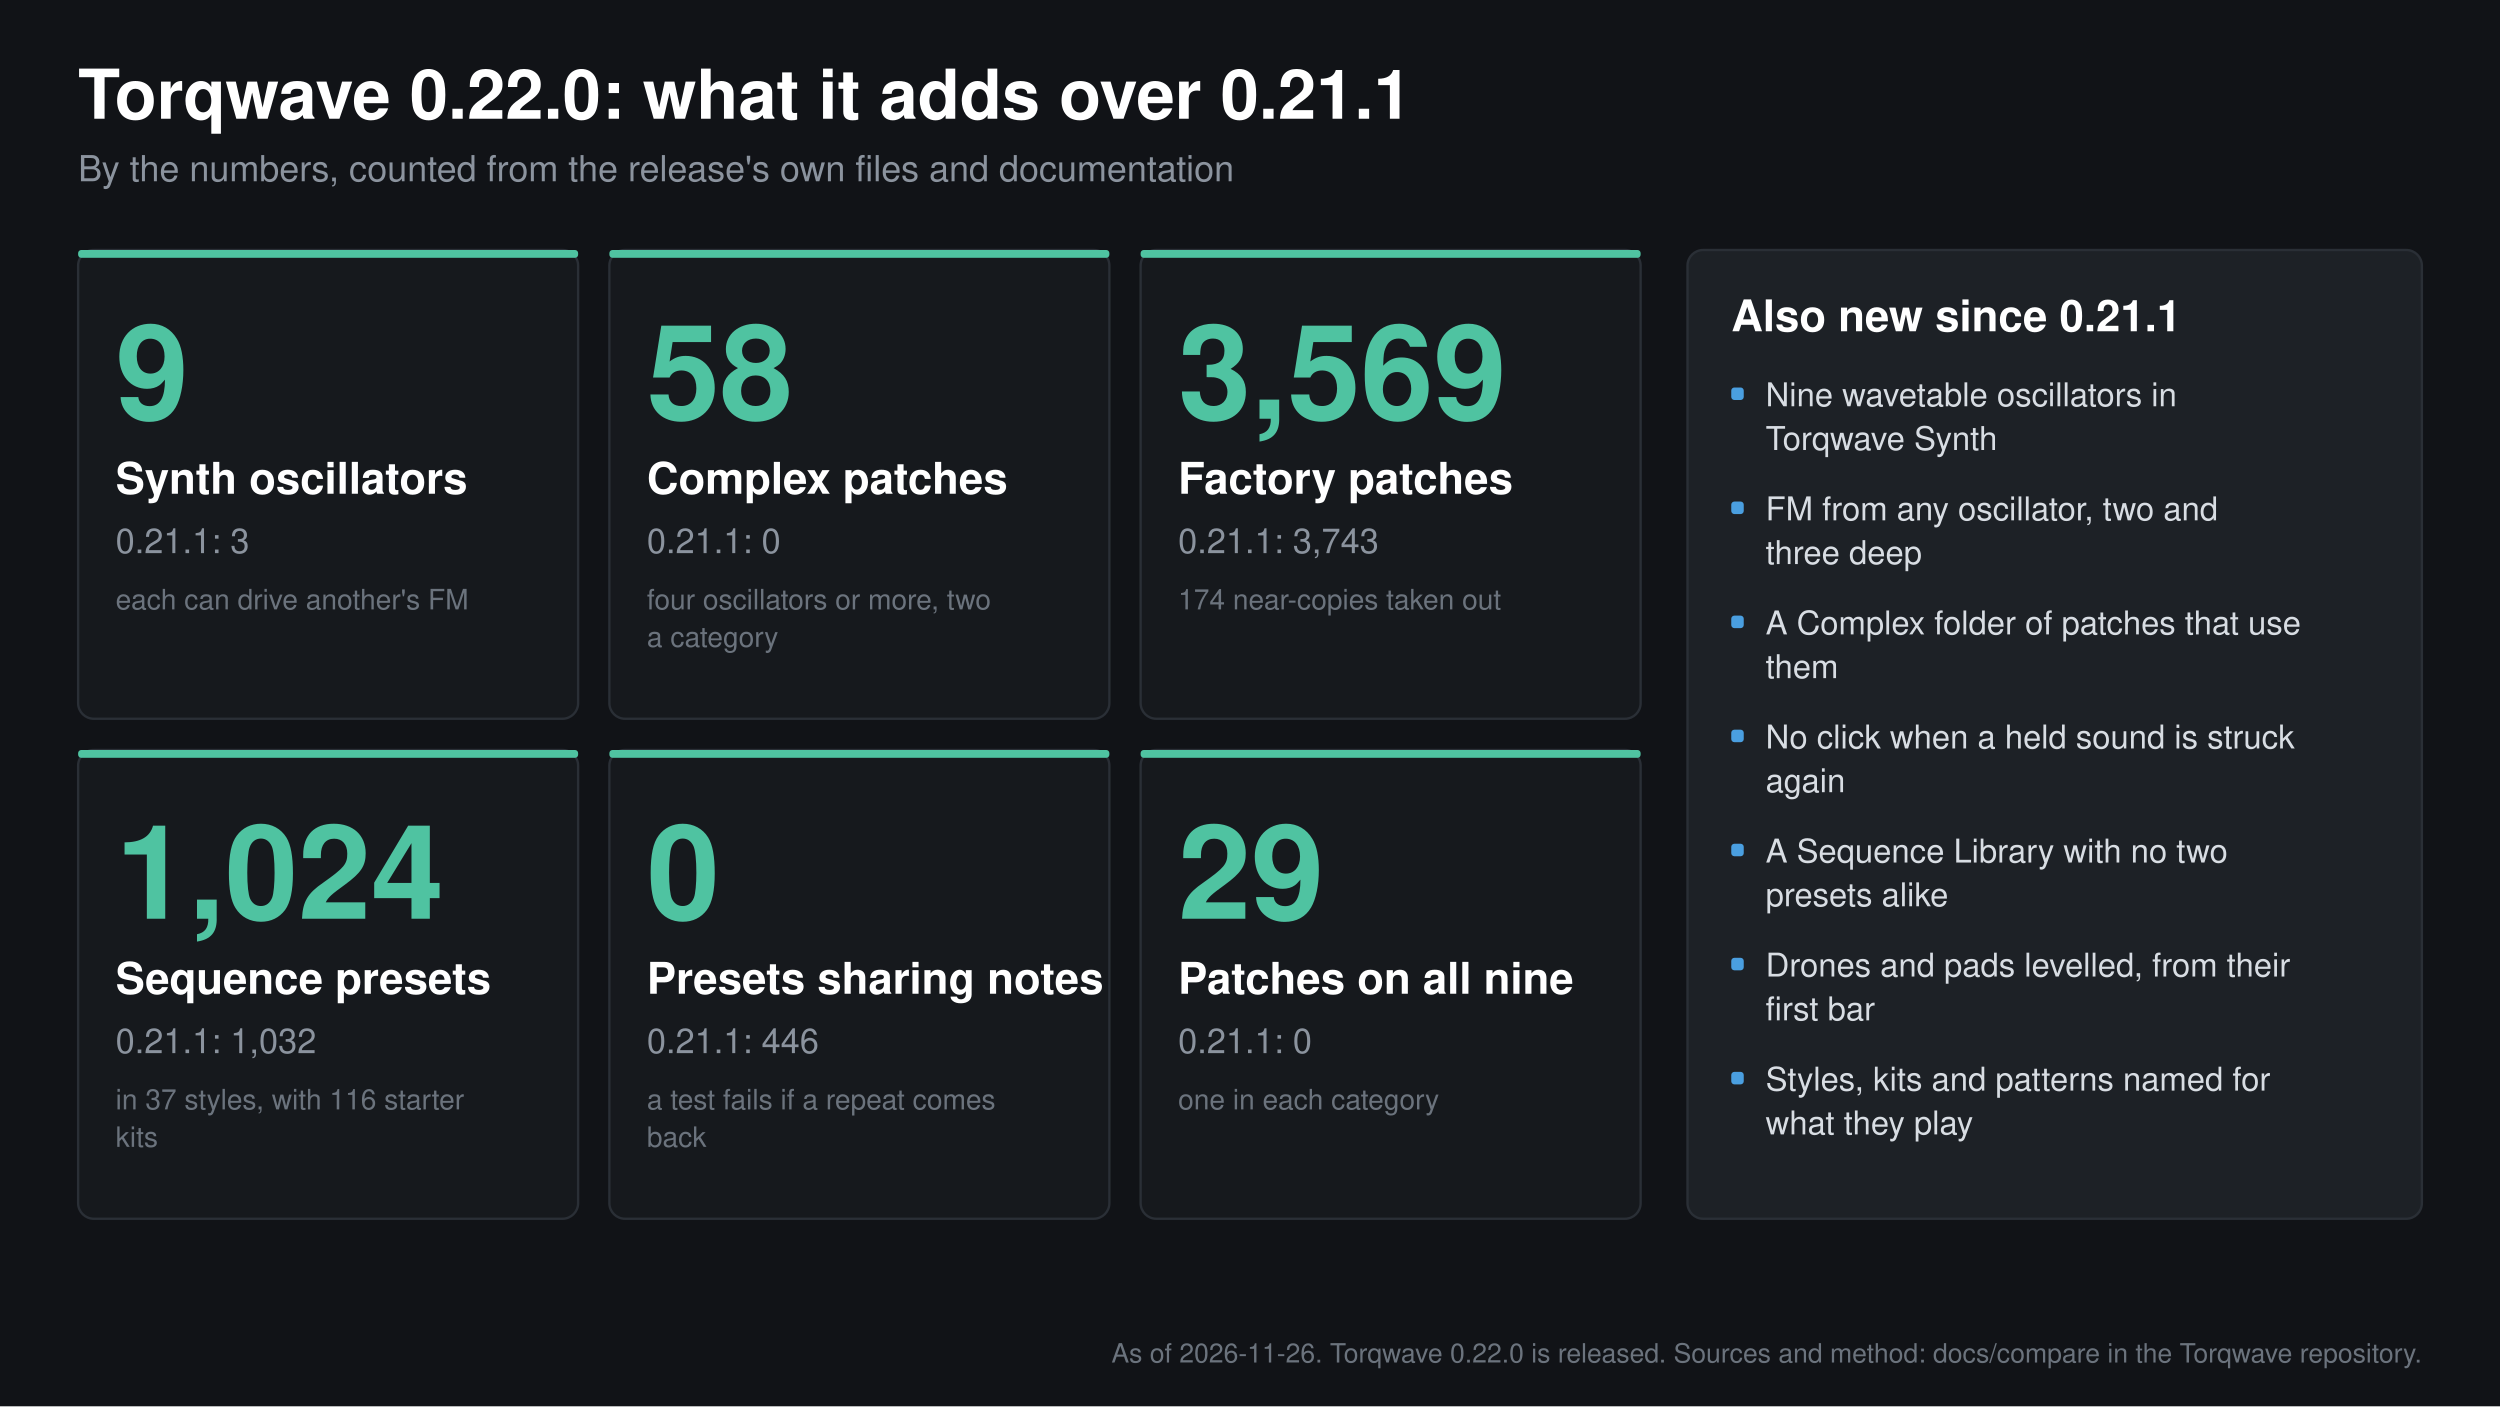
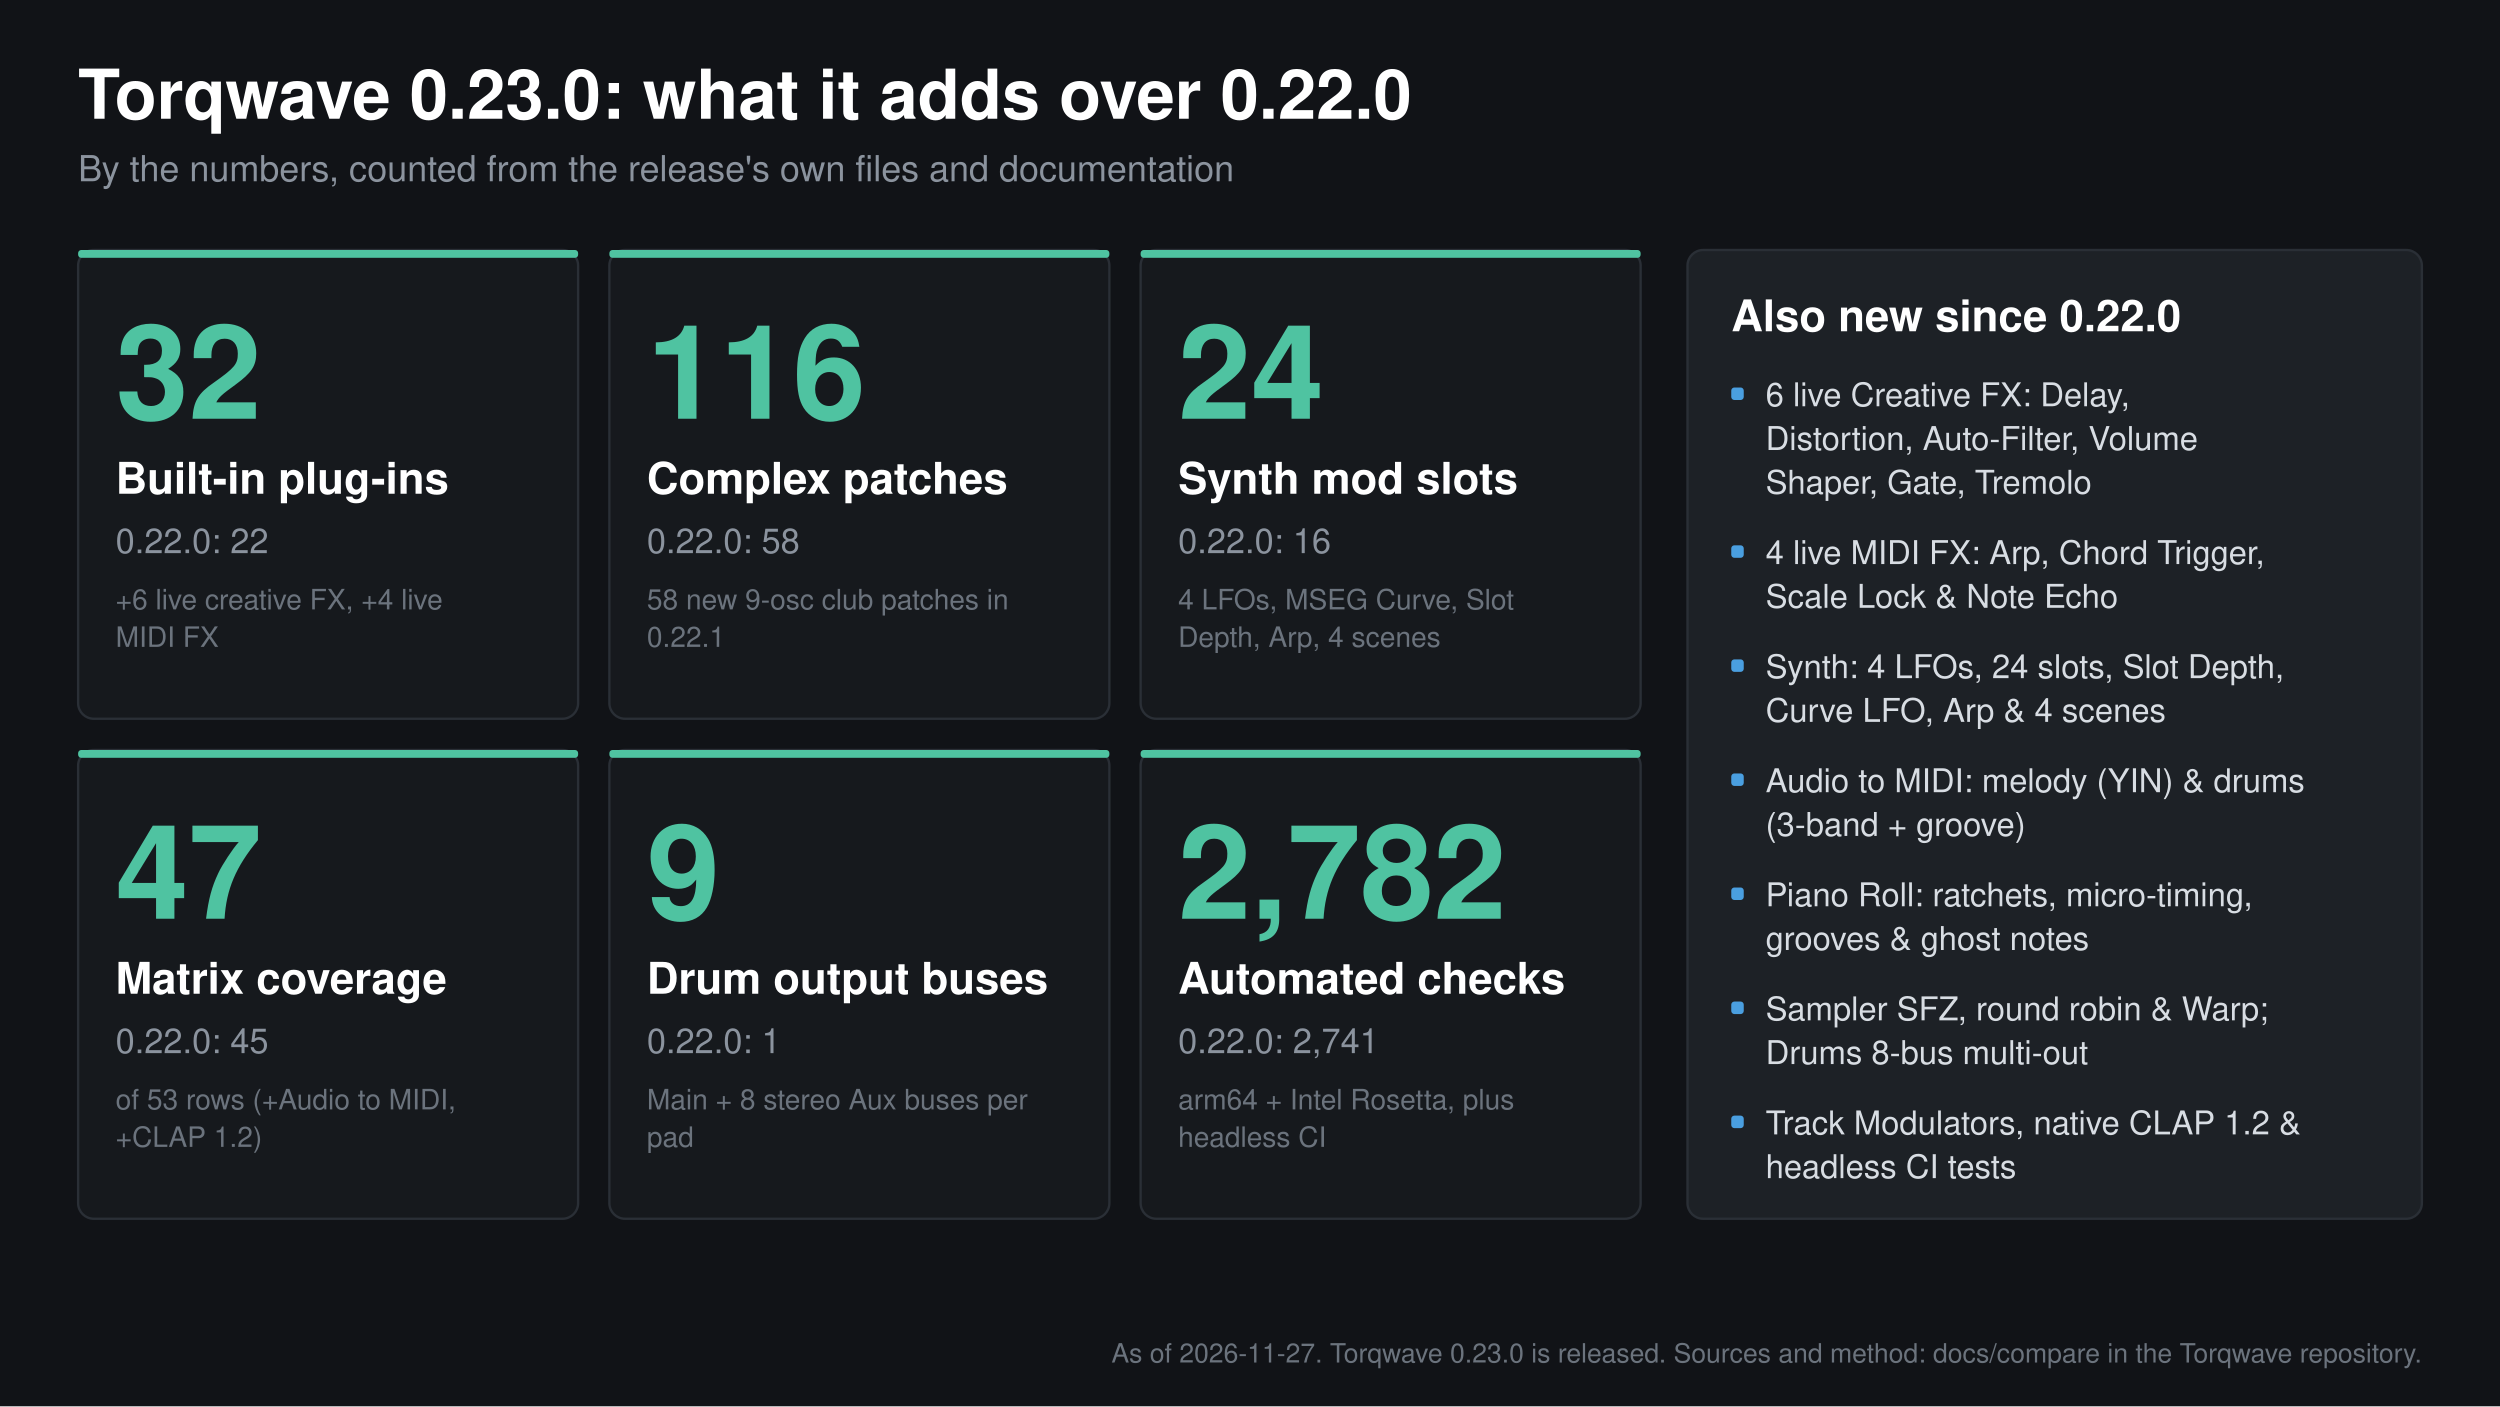
<svg xmlns="http://www.w3.org/2000/svg" width="1600" height="900" viewBox="0 0 1600 900" font-family="Helvetica Neue, Helvetica, Arial, sans-serif">
  <rect width="1600" height="900" fill="#111317" />
-   <text x="50.0" y="76.0" font-size="44" fill="#ffffff" text-anchor="start" font-weight="bold">Torqwave 0.22.0: what it adds over 0.21.1</text>
+   <text x="50.0" y="76.0" font-size="44" fill="#ffffff" text-anchor="start" font-weight="bold">Torqwave 0.23.0: what it adds over 0.22.0</text>
  <text x="50.0" y="116.0" font-size="23" fill="#8b939e" text-anchor="start" font-weight="normal">By the numbers, counted from the release's own files and documentation</text>
-   <text x="1550.0" y="872.0" font-size="17" fill="#6b737d" text-anchor="end" font-weight="normal">As of 2026-11-26. Torqwave 0.22.0 is released. Sources and method: docs/compare in the Torqwave repository.</text>
+   <text x="1550.0" y="872.0" font-size="17" fill="#6b737d" text-anchor="end" font-weight="normal">As of 2026-11-27. Torqwave 0.23.0 is released. Sources and method: docs/compare in the Torqwave repository.</text>
  <rect x="50.0" y="160.0" width="320.0" height="300.0" rx="10" fill="#16191d" stroke="#2a2f36" stroke-width="1.5" />
  <rect x="50.0" y="160.0" width="320.0" height="5.0" rx="2" fill="#4fc3a1" />
-   <text x="74.0" y="268.0" font-size="84" fill="#4fc3a1" text-anchor="start" font-weight="bold">9</text>
-   <text x="74.0" y="316.0" font-size="28" fill="#ffffff" text-anchor="start" font-weight="bold">Synth oscillators</text>
-   <text x="74.0" y="354.0" font-size="22" fill="#8b939e" text-anchor="start" font-weight="normal">0.21.1: 3</text>
-   <text x="74.0" y="390.0" font-size="18" fill="#6b737d" text-anchor="start" font-weight="normal">each can drive another's FM</text>
+   <text x="74.0" y="268.0" font-size="84" fill="#4fc3a1" text-anchor="start" font-weight="bold">32</text>
+   <text x="74.0" y="316.0" font-size="28" fill="#ffffff" text-anchor="start" font-weight="bold">Built-in plug-ins</text>
+   <text x="74.0" y="354.0" font-size="22" fill="#8b939e" text-anchor="start" font-weight="normal">0.22.0: 22</text>
+   <text x="74.0" y="390.0" font-size="18" fill="#6b737d" text-anchor="start" font-weight="normal">+6 live creative FX, +4 live</text>
+   <text x="74.0" y="414.0" font-size="18" fill="#6b737d" text-anchor="start" font-weight="normal">MIDI FX</text>
  <rect x="390.0" y="160.0" width="320.0" height="300.0" rx="10" fill="#16191d" stroke="#2a2f36" stroke-width="1.5" />
  <rect x="390.0" y="160.0" width="320.0" height="5.0" rx="2" fill="#4fc3a1" />
-   <text x="414.0" y="268.0" font-size="84" fill="#4fc3a1" text-anchor="start" font-weight="bold">58</text>
+   <text x="414.0" y="268.0" font-size="84" fill="#4fc3a1" text-anchor="start" font-weight="bold">116</text>
  <text x="414.0" y="316.0" font-size="28" fill="#ffffff" text-anchor="start" font-weight="bold">Complex patches</text>
-   <text x="414.0" y="354.0" font-size="22" fill="#8b939e" text-anchor="start" font-weight="normal">0.21.1: 0</text>
-   <text x="414.0" y="390.0" font-size="18" fill="#6b737d" text-anchor="start" font-weight="normal">four oscillators or more, two</text>
-   <text x="414.0" y="414.0" font-size="18" fill="#6b737d" text-anchor="start" font-weight="normal">a category</text>
+   <text x="414.0" y="354.0" font-size="22" fill="#8b939e" text-anchor="start" font-weight="normal">0.22.0: 58</text>
+   <text x="414.0" y="390.0" font-size="18" fill="#6b737d" text-anchor="start" font-weight="normal">58 new 9-osc club patches in</text>
+   <text x="414.0" y="414.0" font-size="18" fill="#6b737d" text-anchor="start" font-weight="normal">0.22.1</text>
  <rect x="730.0" y="160.0" width="320.0" height="300.0" rx="10" fill="#16191d" stroke="#2a2f36" stroke-width="1.5" />
  <rect x="730.0" y="160.0" width="320.0" height="5.0" rx="2" fill="#4fc3a1" />
-   <text x="754.0" y="268.0" font-size="84" fill="#4fc3a1" text-anchor="start" font-weight="bold">3,569</text>
-   <text x="754.0" y="316.0" font-size="28" fill="#ffffff" text-anchor="start" font-weight="bold">Factory patches</text>
-   <text x="754.0" y="354.0" font-size="22" fill="#8b939e" text-anchor="start" font-weight="normal">0.21.1: 3,743</text>
-   <text x="754.0" y="390.0" font-size="18" fill="#6b737d" text-anchor="start" font-weight="normal">174 near-copies taken out</text>
+   <text x="754.0" y="268.0" font-size="84" fill="#4fc3a1" text-anchor="start" font-weight="bold">24</text>
+   <text x="754.0" y="316.0" font-size="28" fill="#ffffff" text-anchor="start" font-weight="bold">Synth mod slots</text>
+   <text x="754.0" y="354.0" font-size="22" fill="#8b939e" text-anchor="start" font-weight="normal">0.22.0: 16</text>
+   <text x="754.0" y="390.0" font-size="18" fill="#6b737d" text-anchor="start" font-weight="normal">4 LFOs, MSEG Curve, Slot</text>
+   <text x="754.0" y="414.0" font-size="18" fill="#6b737d" text-anchor="start" font-weight="normal">Depth, Arp, 4 scenes</text>
  <rect x="50.0" y="480.0" width="320.0" height="300.0" rx="10" fill="#16191d" stroke="#2a2f36" stroke-width="1.5" />
  <rect x="50.0" y="480.0" width="320.0" height="5.0" rx="2" fill="#4fc3a1" />
-   <text x="74.0" y="588.0" font-size="84" fill="#4fc3a1" text-anchor="start" font-weight="bold">1,024</text>
-   <text x="74.0" y="636.0" font-size="28" fill="#ffffff" text-anchor="start" font-weight="bold">Sequence presets</text>
-   <text x="74.0" y="674.0" font-size="22" fill="#8b939e" text-anchor="start" font-weight="normal">0.21.1: 1,032</text>
-   <text x="74.0" y="710.0" font-size="18" fill="#6b737d" text-anchor="start" font-weight="normal">in 37 styles, with 116 starter</text>
-   <text x="74.0" y="734.0" font-size="18" fill="#6b737d" text-anchor="start" font-weight="normal">kits</text>
+   <text x="74.0" y="588.0" font-size="84" fill="#4fc3a1" text-anchor="start" font-weight="bold">47</text>
+   <text x="74.0" y="636.0" font-size="28" fill="#ffffff" text-anchor="start" font-weight="bold">Matrix coverage</text>
+   <text x="74.0" y="674.0" font-size="22" fill="#8b939e" text-anchor="start" font-weight="normal">0.22.0: 45</text>
+   <text x="74.0" y="710.0" font-size="18" fill="#6b737d" text-anchor="start" font-weight="normal">of 53 rows (+Audio to MIDI,</text>
+   <text x="74.0" y="734.0" font-size="18" fill="#6b737d" text-anchor="start" font-weight="normal">+CLAP 1.2)</text>
  <rect x="390.0" y="480.0" width="320.0" height="300.0" rx="10" fill="#16191d" stroke="#2a2f36" stroke-width="1.5" />
  <rect x="390.0" y="480.0" width="320.0" height="5.0" rx="2" fill="#4fc3a1" />
-   <text x="414.0" y="588.0" font-size="84" fill="#4fc3a1" text-anchor="start" font-weight="bold">0</text>
-   <text x="414.0" y="636.0" font-size="28" fill="#ffffff" text-anchor="start" font-weight="bold">Presets sharing notes</text>
-   <text x="414.0" y="674.0" font-size="22" fill="#8b939e" text-anchor="start" font-weight="normal">0.21.1: 446</text>
-   <text x="414.0" y="710.0" font-size="18" fill="#6b737d" text-anchor="start" font-weight="normal">a test fails if a repeat comes</text>
-   <text x="414.0" y="734.0" font-size="18" fill="#6b737d" text-anchor="start" font-weight="normal">back</text>
+   <text x="414.0" y="588.0" font-size="84" fill="#4fc3a1" text-anchor="start" font-weight="bold">9</text>
+   <text x="414.0" y="636.0" font-size="28" fill="#ffffff" text-anchor="start" font-weight="bold">Drum output buses</text>
+   <text x="414.0" y="674.0" font-size="22" fill="#8b939e" text-anchor="start" font-weight="normal">0.22.0: 1</text>
+   <text x="414.0" y="710.0" font-size="18" fill="#6b737d" text-anchor="start" font-weight="normal">Main + 8 stereo Aux buses per</text>
+   <text x="414.0" y="734.0" font-size="18" fill="#6b737d" text-anchor="start" font-weight="normal">pad</text>
  <rect x="730.0" y="480.0" width="320.0" height="300.0" rx="10" fill="#16191d" stroke="#2a2f36" stroke-width="1.5" />
  <rect x="730.0" y="480.0" width="320.0" height="5.0" rx="2" fill="#4fc3a1" />
-   <text x="754.0" y="588.0" font-size="84" fill="#4fc3a1" text-anchor="start" font-weight="bold">29</text>
-   <text x="754.0" y="636.0" font-size="28" fill="#ffffff" text-anchor="start" font-weight="bold">Patches on all nine</text>
-   <text x="754.0" y="674.0" font-size="22" fill="#8b939e" text-anchor="start" font-weight="normal">0.21.1: 0</text>
-   <text x="754.0" y="710.0" font-size="18" fill="#6b737d" text-anchor="start" font-weight="normal">one in each category</text>
+   <text x="754.0" y="588.0" font-size="84" fill="#4fc3a1" text-anchor="start" font-weight="bold">2,782</text>
+   <text x="754.0" y="636.0" font-size="28" fill="#ffffff" text-anchor="start" font-weight="bold">Automated checks</text>
+   <text x="754.0" y="674.0" font-size="22" fill="#8b939e" text-anchor="start" font-weight="normal">0.22.0: 2,741</text>
+   <text x="754.0" y="710.0" font-size="18" fill="#6b737d" text-anchor="start" font-weight="normal">arm64 + Intel Rosetta, plus</text>
+   <text x="754.0" y="734.0" font-size="18" fill="#6b737d" text-anchor="start" font-weight="normal">headless CI</text>
  <rect x="1080.0" y="160.0" width="470.0" height="620.0" rx="10" fill="#1d2126" stroke="#2a2f36" stroke-width="1.5" />
-   <text x="1108.0" y="212.0" font-size="28" fill="#ffffff" text-anchor="start" font-weight="bold">Also new since 0.21.1</text>
+   <text x="1108.0" y="212.0" font-size="28" fill="#ffffff" text-anchor="start" font-weight="bold">Also new since 0.22.0</text>
  <rect x="1108.0" y="248.0" width="8.0" height="8.0" rx="2" fill="#4a9fe0" />
-   <text x="1130.0" y="260.0" font-size="21" fill="#d8dde3" text-anchor="start" font-weight="normal">Nine wavetable oscillators in</text>
-   <text x="1130.0" y="288.0" font-size="21" fill="#d8dde3" text-anchor="start" font-weight="normal">Torqwave Synth</text>
-   <rect x="1108.0" y="321.0" width="8.0" height="8.0" rx="2" fill="#4a9fe0" />
-   <text x="1130.0" y="333.0" font-size="21" fill="#d8dde3" text-anchor="start" font-weight="normal">FM from any oscillator, two and</text>
-   <text x="1130.0" y="361.0" font-size="21" fill="#d8dde3" text-anchor="start" font-weight="normal">three deep</text>
-   <rect x="1108.0" y="394.0" width="8.0" height="8.0" rx="2" fill="#4a9fe0" />
-   <text x="1130.0" y="406.0" font-size="21" fill="#d8dde3" text-anchor="start" font-weight="normal">A Complex folder of patches that use</text>
-   <text x="1130.0" y="434.0" font-size="21" fill="#d8dde3" text-anchor="start" font-weight="normal">them</text>
-   <rect x="1108.0" y="467.0" width="8.0" height="8.0" rx="2" fill="#4a9fe0" />
-   <text x="1130.0" y="479.0" font-size="21" fill="#d8dde3" text-anchor="start" font-weight="normal">No click when a held sound is struck</text>
-   <text x="1130.0" y="507.0" font-size="21" fill="#d8dde3" text-anchor="start" font-weight="normal">again</text>
-   <rect x="1108.0" y="540.0" width="8.0" height="8.0" rx="2" fill="#4a9fe0" />
-   <text x="1130.0" y="552.0" font-size="21" fill="#d8dde3" text-anchor="start" font-weight="normal">A Sequence Library with no two</text>
-   <text x="1130.0" y="580.0" font-size="21" fill="#d8dde3" text-anchor="start" font-weight="normal">presets alike</text>
-   <rect x="1108.0" y="613.0" width="8.0" height="8.0" rx="2" fill="#4a9fe0" />
-   <text x="1130.0" y="625.0" font-size="21" fill="#d8dde3" text-anchor="start" font-weight="normal">Drones and pads levelled, from their</text>
-   <text x="1130.0" y="653.0" font-size="21" fill="#d8dde3" text-anchor="start" font-weight="normal">first bar</text>
-   <rect x="1108.0" y="686.0" width="8.0" height="8.0" rx="2" fill="#4a9fe0" />
-   <text x="1130.0" y="698.0" font-size="21" fill="#d8dde3" text-anchor="start" font-weight="normal">Styles, kits and patterns named for</text>
-   <text x="1130.0" y="726.0" font-size="21" fill="#d8dde3" text-anchor="start" font-weight="normal">what they play</text>
+   <text x="1130.0" y="260.0" font-size="21" fill="#d8dde3" text-anchor="start" font-weight="normal">6 live Creative FX: Delay,</text>
+   <text x="1130.0" y="288.0" font-size="21" fill="#d8dde3" text-anchor="start" font-weight="normal">Distortion, Auto-Filter, Volume</text>
+   <text x="1130.0" y="316.0" font-size="21" fill="#d8dde3" text-anchor="start" font-weight="normal">Shaper, Gate, Tremolo</text>
+   <rect x="1108.0" y="349.0" width="8.0" height="8.0" rx="2" fill="#4a9fe0" />
+   <text x="1130.0" y="361.0" font-size="21" fill="#d8dde3" text-anchor="start" font-weight="normal">4 live MIDI FX: Arp, Chord Trigger,</text>
+   <text x="1130.0" y="389.0" font-size="21" fill="#d8dde3" text-anchor="start" font-weight="normal">Scale Lock &amp; Note Echo</text>
+   <rect x="1108.0" y="422.0" width="8.0" height="8.0" rx="2" fill="#4a9fe0" />
+   <text x="1130.0" y="434.0" font-size="21" fill="#d8dde3" text-anchor="start" font-weight="normal">Synth: 4 LFOs, 24 slots, Slot Depth,</text>
+   <text x="1130.0" y="462.0" font-size="21" fill="#d8dde3" text-anchor="start" font-weight="normal">Curve LFO, Arp &amp; 4 scenes</text>
+   <rect x="1108.0" y="495.0" width="8.0" height="8.0" rx="2" fill="#4a9fe0" />
+   <text x="1130.0" y="507.0" font-size="21" fill="#d8dde3" text-anchor="start" font-weight="normal">Audio to MIDI: melody (YIN) &amp; drums</text>
+   <text x="1130.0" y="535.0" font-size="21" fill="#d8dde3" text-anchor="start" font-weight="normal">(3-band + groove)</text>
+   <rect x="1108.0" y="568.0" width="8.0" height="8.0" rx="2" fill="#4a9fe0" />
+   <text x="1130.0" y="580.0" font-size="21" fill="#d8dde3" text-anchor="start" font-weight="normal">Piano Roll: ratchets, micro-timing,</text>
+   <text x="1130.0" y="608.0" font-size="21" fill="#d8dde3" text-anchor="start" font-weight="normal">grooves &amp; ghost notes</text>
+   <rect x="1108.0" y="641.0" width="8.0" height="8.0" rx="2" fill="#4a9fe0" />
+   <text x="1130.0" y="653.0" font-size="21" fill="#d8dde3" text-anchor="start" font-weight="normal">Sampler SFZ, round robin &amp; Warp;</text>
+   <text x="1130.0" y="681.0" font-size="21" fill="#d8dde3" text-anchor="start" font-weight="normal">Drums 8-bus multi-out</text>
+   <rect x="1108.0" y="714.0" width="8.0" height="8.0" rx="2" fill="#4a9fe0" />
+   <text x="1130.0" y="726.0" font-size="21" fill="#d8dde3" text-anchor="start" font-weight="normal">Track Modulators, native CLAP 1.2 &amp;</text>
+   <text x="1130.0" y="754.0" font-size="21" fill="#d8dde3" text-anchor="start" font-weight="normal">headless CI tests</text>
</svg>
